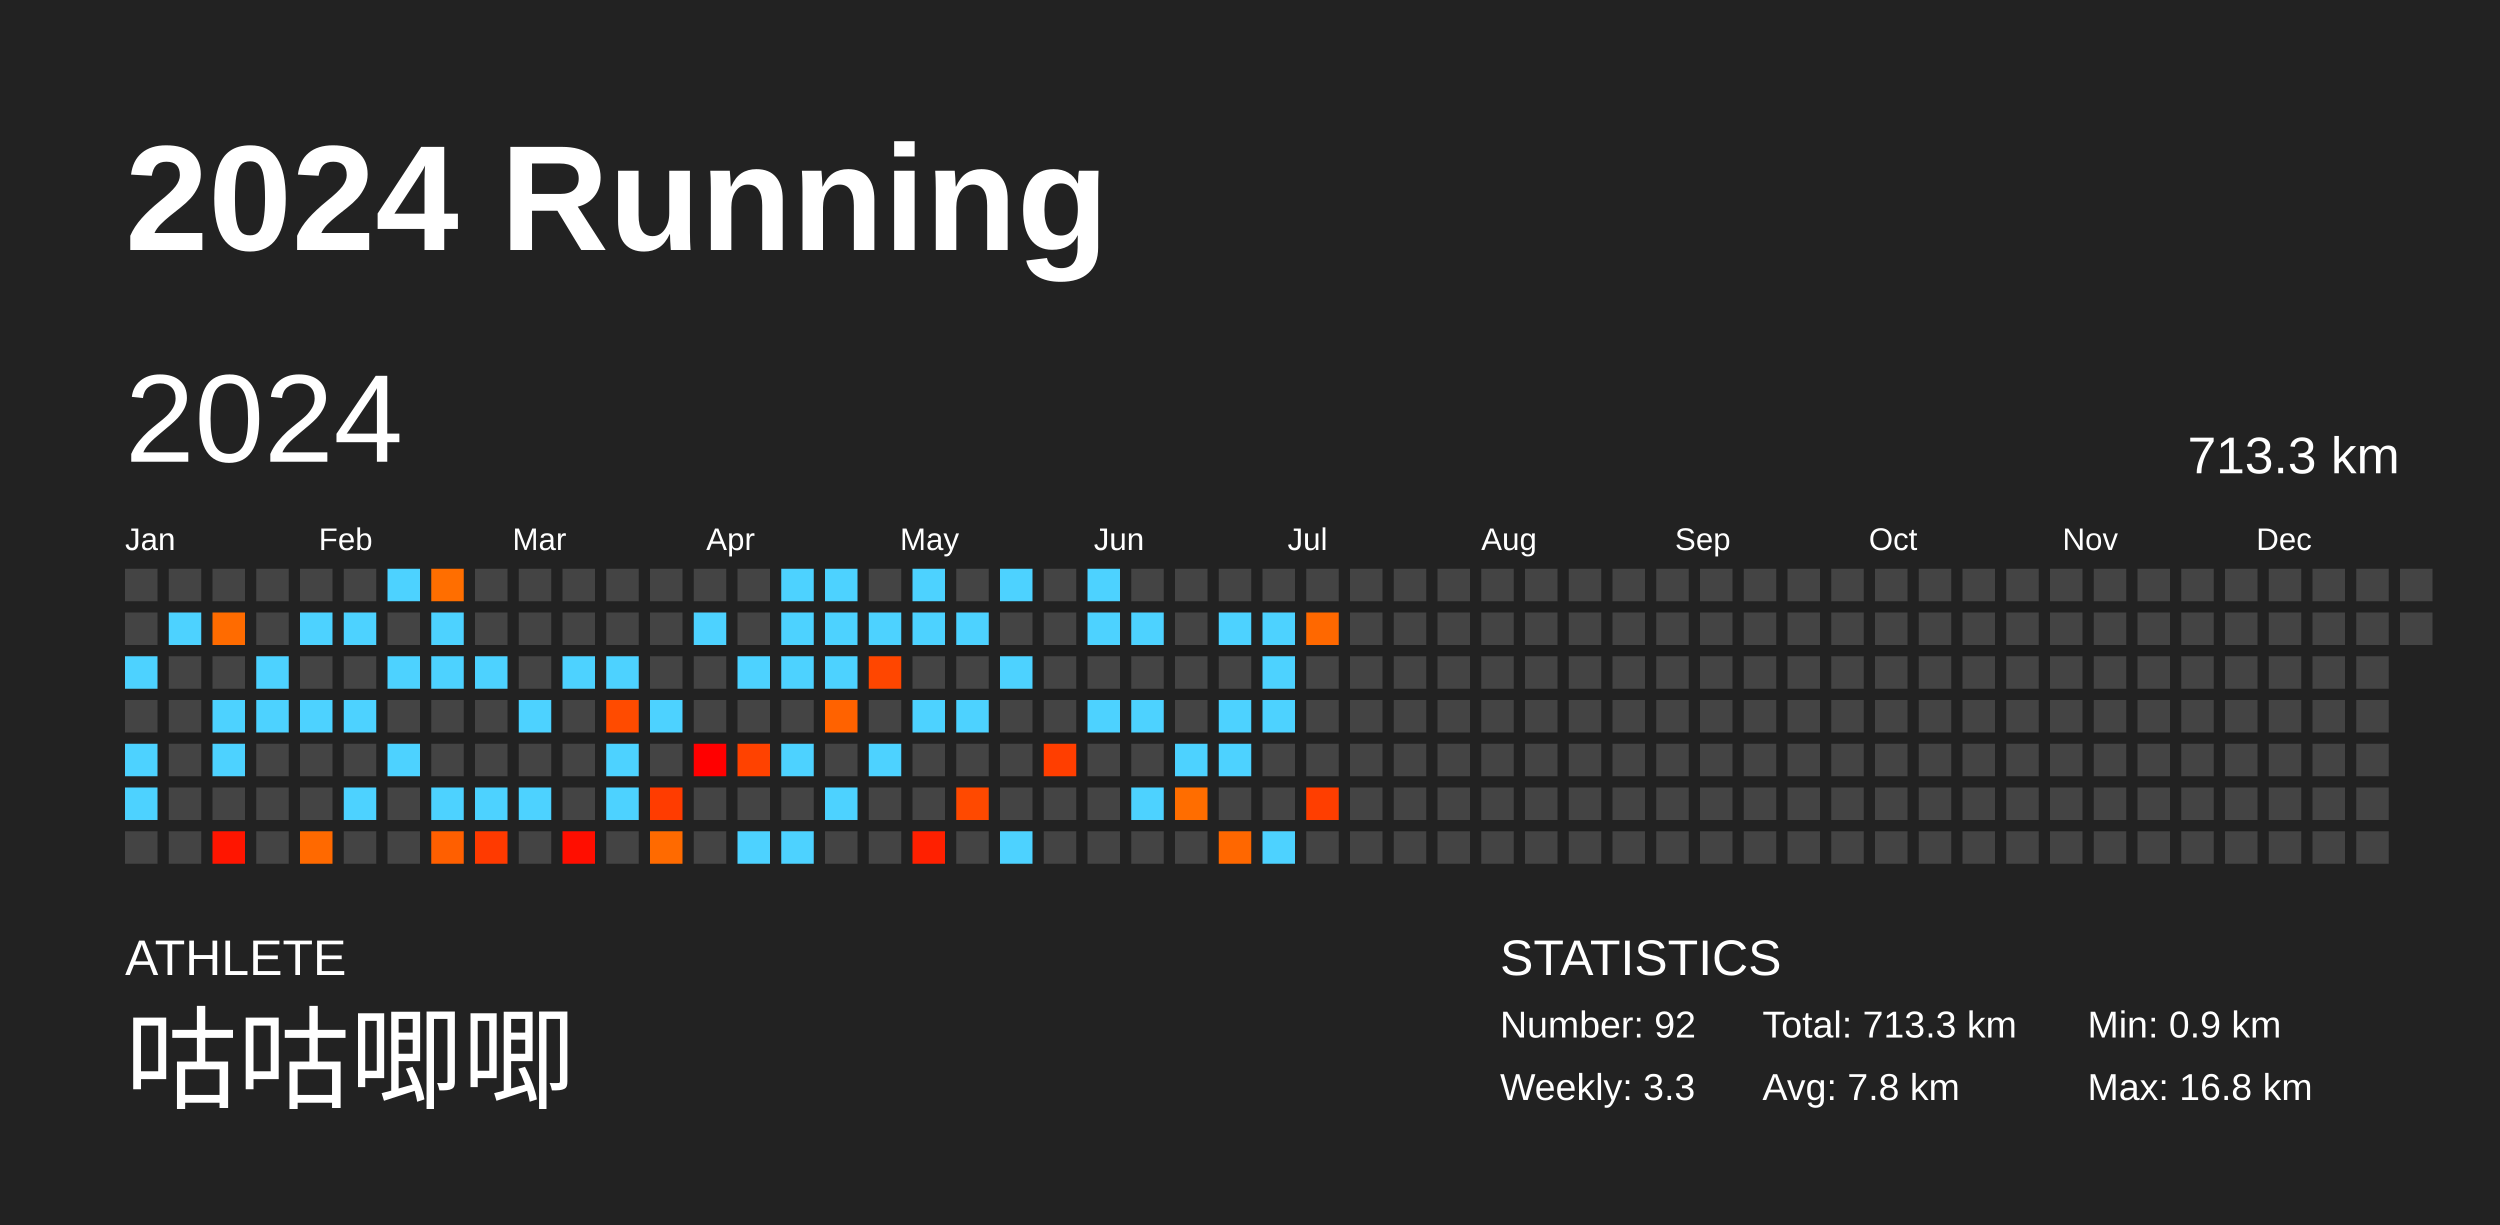
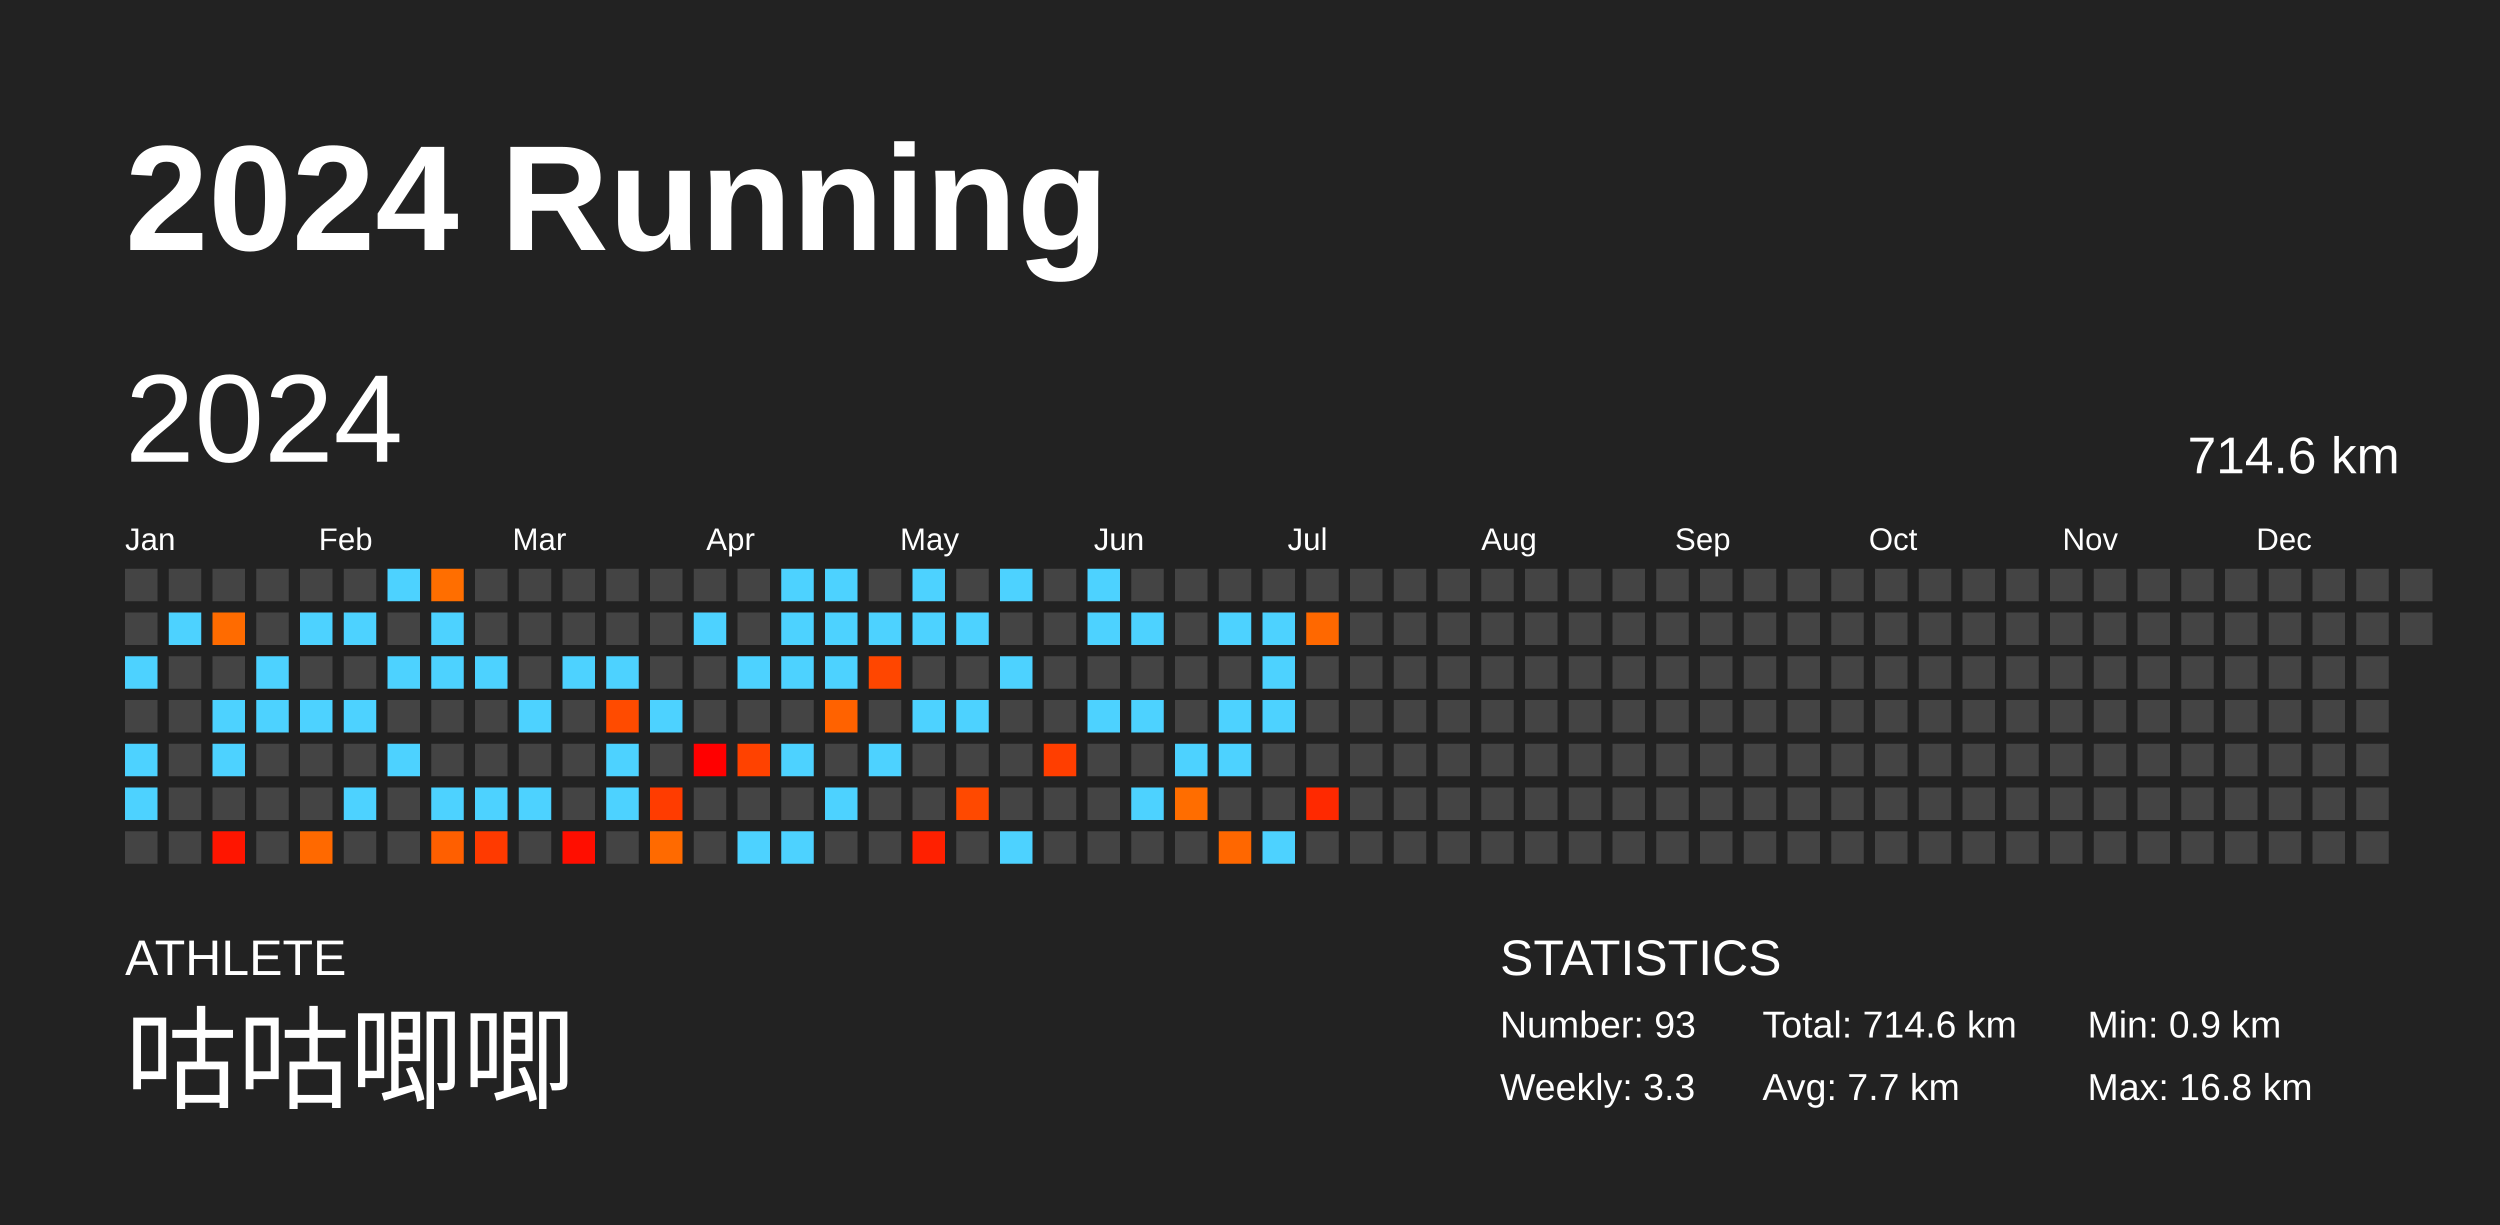
<svg xmlns="http://www.w3.org/2000/svg" baseProfile="full" height="98mm" version="1.1" viewBox="0,0,200,98" width="200mm">
  <defs />
  <rect fill="#222222" height="98" width="200" x="0" y="0" />
  <text fill="#FFFFFF" style="font-size:12px; font-family:Arial; font-weight:bold;" x="10" y="20">2024 Running</text>
  <text fill="#FFFFFF" style="font-size:4px; font-family:Arial" x="10" y="78">ATHLETE</text>
  <text fill="#FFFFFF" style="font-size:9px; font-family:Arial" x="10" y="88">咕咕唧唧</text>
  <text fill="#FFFFFF" style="font-size:4px; font-family:Arial" x="120" y="78">STATISTICS</text>
-   <text fill="#FFFFFF" style="font-size:3px; font-family:Arial" x="120" y="83">Number: 92</text>
+   <text fill="#FFFFFF" style="font-size:3px; font-family:Arial" x="120" y="83">Number: 93</text>
  <text fill="#FFFFFF" style="font-size:3px; font-family:Arial" x="120" y="88">Weekly: 3.3</text>
-   <text fill="#FFFFFF" style="font-size:3px; font-family:Arial" x="141" y="83">Total: 713.3 km</text>
-   <text fill="#FFFFFF" style="font-size:3px; font-family:Arial" x="141" y="88">Avg: 7.8 km</text>
+   <text fill="#FFFFFF" style="font-size:3px; font-family:Arial" x="141" y="83">Total: 714.6 km</text>
+   <text fill="#FFFFFF" style="font-size:3px; font-family:Arial" x="141" y="88">Avg: 7.7 km</text>
  <text fill="#FFFFFF" style="font-size:3px; font-family:Arial" x="167" y="83">Min: 0.9 km</text>
  <text fill="#FFFFFF" style="font-size:3px; font-family:Arial" x="167" y="88">Max: 16.8 km</text>
  <text dominant-baseline="hanging" fill="#FFFFFF" style="font-size:10.0px; font-family:Arial;" x="10" y="30">2024</text>
-   <text dominant-baseline="hanging" fill="#FFFFFF" style="font-size:4.125px; font-family:Arial;" x="175" y="35">713.3 km</text>
+   <text dominant-baseline="hanging" fill="#FFFFFF" style="font-size:4.125px; font-family:Arial;" x="175" y="35">714.6 km</text>
  <text fill="#FFFFFF" style="font-size:2.5px; font-family:Arial" x="10.0" y="44">Jan</text>
  <text fill="#FFFFFF" style="font-size:2.5px; font-family:Arial" x="25.5" y="44">Feb</text>
  <text fill="#FFFFFF" style="font-size:2.5px; font-family:Arial" x="41.0" y="44">Mar</text>
  <text fill="#FFFFFF" style="font-size:2.5px; font-family:Arial" x="56.5" y="44">Apr</text>
  <text fill="#FFFFFF" style="font-size:2.5px; font-family:Arial" x="72.0" y="44">May</text>
  <text fill="#FFFFFF" style="font-size:2.5px; font-family:Arial" x="87.5" y="44">Jun</text>
  <text fill="#FFFFFF" style="font-size:2.5px; font-family:Arial" x="103.0" y="44">Jul</text>
  <text fill="#FFFFFF" style="font-size:2.5px; font-family:Arial" x="118.5" y="44">Aug</text>
  <text fill="#FFFFFF" style="font-size:2.5px; font-family:Arial" x="134.0" y="44">Sep</text>
  <text fill="#FFFFFF" style="font-size:2.5px; font-family:Arial" x="149.5" y="44">Oct</text>
  <text fill="#FFFFFF" style="font-size:2.5px; font-family:Arial" x="165.0" y="44">Nov</text>
  <text fill="#FFFFFF" style="font-size:2.5px; font-family:Arial" x="180.5" y="44">Dec</text>
  <rect fill="#444444" height="2.6" width="2.6" x="10.0" y="45.5" />
  <rect fill="#444444" height="2.6" width="2.6" x="10.0" y="49.0" />
  <rect fill="#4dd2ff" height="2.6" width="2.6" x="10.0" y="52.5" />
  <rect fill="#444444" height="2.6" width="2.6" x="10.0" y="56.0" />
  <rect fill="#4dd2ff" height="2.6" width="2.6" x="10.0" y="59.5" />
  <rect fill="#4dd2ff" height="2.6" width="2.6" x="10.0" y="63.0" />
  <rect fill="#444444" height="2.6" width="2.6" x="10.0" y="66.5" />
  <rect fill="#444444" height="2.6" width="2.6" x="13.5" y="45.5" />
  <rect fill="#4dd2ff" height="2.6" width="2.6" x="13.5" y="49.0" />
  <rect fill="#444444" height="2.6" width="2.6" x="13.5" y="52.5" />
  <rect fill="#444444" height="2.6" width="2.6" x="13.5" y="56.0" />
  <rect fill="#444444" height="2.6" width="2.6" x="13.5" y="59.5" />
  <rect fill="#444444" height="2.6" width="2.6" x="13.5" y="63.0" />
  <rect fill="#444444" height="2.6" width="2.6" x="13.5" y="66.5" />
  <rect fill="#444444" height="2.6" width="2.6" x="17.0" y="45.5" />
  <rect fill="#ff6b00" height="2.6" width="2.6" x="17.0" y="49.0" />
  <rect fill="#444444" height="2.6" width="2.6" x="17.0" y="52.5" />
  <rect fill="#4dd2ff" height="2.6" width="2.6" x="17.0" y="56.0" />
  <rect fill="#4dd2ff" height="2.6" width="2.6" x="17.0" y="59.5" />
  <rect fill="#444444" height="2.6" width="2.6" x="17.0" y="63.0" />
  <rect fill="#ff1500" height="2.6" width="2.6" x="17.0" y="66.5" />
  <rect fill="#444444" height="2.6" width="2.6" x="20.5" y="45.5" />
  <rect fill="#444444" height="2.6" width="2.6" x="20.5" y="49.0" />
  <rect fill="#4dd2ff" height="2.6" width="2.6" x="20.5" y="52.5" />
  <rect fill="#4dd2ff" height="2.6" width="2.6" x="20.5" y="56.0" />
  <rect fill="#444444" height="2.6" width="2.6" x="20.5" y="59.5" />
  <rect fill="#444444" height="2.6" width="2.6" x="20.5" y="63.0" />
  <rect fill="#444444" height="2.6" width="2.6" x="20.5" y="66.5" />
  <rect fill="#444444" height="2.6" width="2.6" x="24.0" y="45.5" />
  <rect fill="#4dd2ff" height="2.6" width="2.6" x="24.0" y="49.0" />
  <rect fill="#444444" height="2.6" width="2.6" x="24.0" y="52.5" />
  <rect fill="#4dd2ff" height="2.6" width="2.6" x="24.0" y="56.0" />
  <rect fill="#444444" height="2.6" width="2.6" x="24.0" y="59.5" />
  <rect fill="#444444" height="2.6" width="2.6" x="24.0" y="63.0" />
  <rect fill="#ff6900" height="2.6" width="2.6" x="24.0" y="66.5" />
  <rect fill="#444444" height="2.6" width="2.6" x="27.5" y="45.5" />
  <rect fill="#4dd2ff" height="2.6" width="2.6" x="27.5" y="49.0" />
  <rect fill="#444444" height="2.6" width="2.6" x="27.5" y="52.5" />
  <rect fill="#4dd2ff" height="2.6" width="2.6" x="27.5" y="56.0" />
  <rect fill="#444444" height="2.6" width="2.6" x="27.5" y="59.5" />
  <rect fill="#4dd2ff" height="2.6" width="2.6" x="27.5" y="63.0" />
  <rect fill="#444444" height="2.6" width="2.6" x="27.5" y="66.5" />
  <rect fill="#4dd2ff" height="2.6" width="2.6" x="31.0" y="45.5" />
  <rect fill="#444444" height="2.6" width="2.6" x="31.0" y="49.0" />
  <rect fill="#4dd2ff" height="2.6" width="2.6" x="31.0" y="52.5" />
  <rect fill="#444444" height="2.6" width="2.6" x="31.0" y="56.0" />
  <rect fill="#4dd2ff" height="2.6" width="2.6" x="31.0" y="59.5" />
  <rect fill="#444444" height="2.6" width="2.6" x="31.0" y="63.0" />
  <rect fill="#444444" height="2.6" width="2.6" x="31.0" y="66.5" />
  <rect fill="#ff6e00" height="2.6" width="2.6" x="34.5" y="45.5" />
  <rect fill="#4dd2ff" height="2.6" width="2.6" x="34.5" y="49.0" />
  <rect fill="#4dd2ff" height="2.6" width="2.6" x="34.5" y="52.5" />
  <rect fill="#444444" height="2.6" width="2.6" x="34.5" y="56.0" />
  <rect fill="#444444" height="2.6" width="2.6" x="34.5" y="59.5" />
  <rect fill="#4dd2ff" height="2.6" width="2.6" x="34.5" y="63.0" />
  <rect fill="#ff5f00" height="2.6" width="2.6" x="34.5" y="66.5" />
  <rect fill="#444444" height="2.6" width="2.6" x="38.0" y="45.5" />
  <rect fill="#444444" height="2.6" width="2.6" x="38.0" y="49.0" />
  <rect fill="#4dd2ff" height="2.6" width="2.6" x="38.0" y="52.5" />
  <rect fill="#444444" height="2.6" width="2.6" x="38.0" y="56.0" />
  <rect fill="#444444" height="2.6" width="2.6" x="38.0" y="59.5" />
  <rect fill="#4dd2ff" height="2.6" width="2.6" x="38.0" y="63.0" />
  <rect fill="#ff3a00" height="2.6" width="2.6" x="38.0" y="66.5" />
  <rect fill="#444444" height="2.6" width="2.6" x="41.5" y="45.5" />
  <rect fill="#444444" height="2.6" width="2.6" x="41.5" y="49.0" />
  <rect fill="#444444" height="2.6" width="2.6" x="41.5" y="52.5" />
  <rect fill="#4dd2ff" height="2.6" width="2.6" x="41.5" y="56.0" />
  <rect fill="#444444" height="2.6" width="2.6" x="41.5" y="59.5" />
  <rect fill="#4dd2ff" height="2.6" width="2.6" x="41.5" y="63.0" />
  <rect fill="#444444" height="2.6" width="2.6" x="41.5" y="66.5" />
  <rect fill="#444444" height="2.6" width="2.6" x="45.0" y="45.5" />
  <rect fill="#444444" height="2.6" width="2.6" x="45.0" y="49.0" />
  <rect fill="#4dd2ff" height="2.6" width="2.6" x="45.0" y="52.5" />
  <rect fill="#444444" height="2.6" width="2.6" x="45.0" y="56.0" />
  <rect fill="#444444" height="2.6" width="2.6" x="45.0" y="59.5" />
  <rect fill="#444444" height="2.6" width="2.6" x="45.0" y="63.0" />
  <rect fill="#ff0e00" height="2.6" width="2.6" x="45.0" y="66.5" />
  <rect fill="#444444" height="2.6" width="2.6" x="48.5" y="45.5" />
  <rect fill="#444444" height="2.6" width="2.6" x="48.5" y="49.0" />
  <rect fill="#4dd2ff" height="2.6" width="2.6" x="48.5" y="52.5" />
  <rect fill="#ff4b00" height="2.6" width="2.6" x="48.5" y="56.0" />
  <rect fill="#4dd2ff" height="2.6" width="2.6" x="48.5" y="59.5" />
  <rect fill="#4dd2ff" height="2.6" width="2.6" x="48.5" y="63.0" />
  <rect fill="#444444" height="2.6" width="2.6" x="48.5" y="66.5" />
  <rect fill="#444444" height="2.6" width="2.6" x="52.0" y="45.5" />
  <rect fill="#444444" height="2.6" width="2.6" x="52.0" y="49.0" />
  <rect fill="#444444" height="2.6" width="2.6" x="52.0" y="52.5" />
  <rect fill="#4dd2ff" height="2.6" width="2.6" x="52.0" y="56.0" />
  <rect fill="#444444" height="2.6" width="2.6" x="52.0" y="59.5" />
  <rect fill="#ff3c00" height="2.6" width="2.6" x="52.0" y="63.0" />
  <rect fill="#ff6a00" height="2.6" width="2.6" x="52.0" y="66.5" />
  <rect fill="#444444" height="2.6" width="2.6" x="55.5" y="45.5" />
  <rect fill="#4dd2ff" height="2.6" width="2.6" x="55.5" y="49.0" />
  <rect fill="#444444" height="2.6" width="2.6" x="55.5" y="52.5" />
  <rect fill="#444444" height="2.6" width="2.6" x="55.5" y="56.0" />
  <rect fill="#ff0000" height="2.6" width="2.6" x="55.5" y="59.5" />
  <rect fill="#444444" height="2.6" width="2.6" x="55.5" y="63.0" />
  <rect fill="#444444" height="2.6" width="2.6" x="55.5" y="66.5" />
  <rect fill="#444444" height="2.6" width="2.6" x="59.0" y="45.5" />
  <rect fill="#444444" height="2.6" width="2.6" x="59.0" y="49.0" />
  <rect fill="#4dd2ff" height="2.6" width="2.6" x="59.0" y="52.5" />
  <rect fill="#444444" height="2.6" width="2.6" x="59.0" y="56.0" />
  <rect fill="#ff4200" height="2.6" width="2.6" x="59.0" y="59.5" />
  <rect fill="#444444" height="2.6" width="2.6" x="59.0" y="63.0" />
  <rect fill="#4dd2ff" height="2.6" width="2.6" x="59.0" y="66.5" />
  <rect fill="#4dd2ff" height="2.6" width="2.6" x="62.5" y="45.5" />
  <rect fill="#4dd2ff" height="2.6" width="2.6" x="62.5" y="49.0" />
  <rect fill="#4dd2ff" height="2.6" width="2.6" x="62.5" y="52.5" />
  <rect fill="#444444" height="2.6" width="2.6" x="62.5" y="56.0" />
  <rect fill="#4dd2ff" height="2.6" width="2.6" x="62.5" y="59.5" />
  <rect fill="#444444" height="2.6" width="2.6" x="62.5" y="63.0" />
  <rect fill="#4dd2ff" height="2.6" width="2.6" x="62.5" y="66.5" />
  <rect fill="#4dd2ff" height="2.6" width="2.6" x="66.0" y="45.5" />
  <rect fill="#4dd2ff" height="2.6" width="2.6" x="66.0" y="49.0" />
  <rect fill="#4dd2ff" height="2.6" width="2.6" x="66.0" y="52.5" />
  <rect fill="#ff6200" height="2.6" width="2.6" x="66.0" y="56.0" />
  <rect fill="#444444" height="2.6" width="2.6" x="66.0" y="59.5" />
  <rect fill="#4dd2ff" height="2.6" width="2.6" x="66.0" y="63.0" />
  <rect fill="#444444" height="2.6" width="2.6" x="66.0" y="66.5" />
  <rect fill="#444444" height="2.6" width="2.6" x="69.5" y="45.5" />
  <rect fill="#4dd2ff" height="2.6" width="2.6" x="69.5" y="49.0" />
  <rect fill="#ff4600" height="2.6" width="2.6" x="69.5" y="52.5" />
  <rect fill="#444444" height="2.6" width="2.6" x="69.5" y="56.0" />
  <rect fill="#4dd2ff" height="2.6" width="2.6" x="69.5" y="59.5" />
  <rect fill="#444444" height="2.6" width="2.6" x="69.5" y="63.0" />
  <rect fill="#444444" height="2.6" width="2.6" x="69.5" y="66.5" />
  <rect fill="#4dd2ff" height="2.6" width="2.6" x="73.0" y="45.5" />
  <rect fill="#4dd2ff" height="2.6" width="2.6" x="73.0" y="49.0" />
  <rect fill="#444444" height="2.6" width="2.6" x="73.0" y="52.5" />
  <rect fill="#4dd2ff" height="2.6" width="2.6" x="73.0" y="56.0" />
  <rect fill="#444444" height="2.6" width="2.6" x="73.0" y="59.5" />
  <rect fill="#444444" height="2.6" width="2.6" x="73.0" y="63.0" />
  <rect fill="#ff2000" height="2.6" width="2.6" x="73.0" y="66.5" />
  <rect fill="#444444" height="2.6" width="2.6" x="76.5" y="45.5" />
  <rect fill="#4dd2ff" height="2.6" width="2.6" x="76.5" y="49.0" />
  <rect fill="#444444" height="2.6" width="2.6" x="76.5" y="52.5" />
  <rect fill="#4dd2ff" height="2.6" width="2.6" x="76.5" y="56.0" />
  <rect fill="#444444" height="2.6" width="2.6" x="76.5" y="59.5" />
  <rect fill="#ff4900" height="2.6" width="2.6" x="76.5" y="63.0" />
  <rect fill="#444444" height="2.6" width="2.6" x="76.5" y="66.5" />
  <rect fill="#4dd2ff" height="2.6" width="2.6" x="80.0" y="45.5" />
  <rect fill="#444444" height="2.6" width="2.6" x="80.0" y="49.0" />
  <rect fill="#4dd2ff" height="2.6" width="2.6" x="80.0" y="52.5" />
  <rect fill="#444444" height="2.6" width="2.6" x="80.0" y="56.0" />
  <rect fill="#444444" height="2.6" width="2.6" x="80.0" y="59.5" />
  <rect fill="#444444" height="2.6" width="2.6" x="80.0" y="63.0" />
  <rect fill="#4dd2ff" height="2.6" width="2.6" x="80.0" y="66.5" />
  <rect fill="#444444" height="2.6" width="2.6" x="83.5" y="45.5" />
  <rect fill="#444444" height="2.6" width="2.6" x="83.5" y="49.0" />
  <rect fill="#444444" height="2.6" width="2.6" x="83.5" y="52.5" />
  <rect fill="#444444" height="2.6" width="2.6" x="83.5" y="56.0" />
  <rect fill="#ff3e00" height="2.6" width="2.6" x="83.5" y="59.5" />
  <rect fill="#444444" height="2.6" width="2.6" x="83.5" y="63.0" />
  <rect fill="#444444" height="2.6" width="2.6" x="83.5" y="66.5" />
  <rect fill="#4dd2ff" height="2.6" width="2.6" x="87.0" y="45.5" />
  <rect fill="#4dd2ff" height="2.6" width="2.6" x="87.0" y="49.0" />
  <rect fill="#444444" height="2.6" width="2.6" x="87.0" y="52.5" />
  <rect fill="#4dd2ff" height="2.6" width="2.6" x="87.0" y="56.0" />
  <rect fill="#444444" height="2.6" width="2.6" x="87.0" y="59.5" />
  <rect fill="#444444" height="2.6" width="2.6" x="87.0" y="63.0" />
  <rect fill="#444444" height="2.6" width="2.6" x="87.0" y="66.5" />
  <rect fill="#444444" height="2.6" width="2.6" x="90.5" y="45.5" />
  <rect fill="#4dd2ff" height="2.6" width="2.6" x="90.5" y="49.0" />
  <rect fill="#444444" height="2.6" width="2.6" x="90.5" y="52.5" />
  <rect fill="#4dd2ff" height="2.6" width="2.6" x="90.5" y="56.0" />
  <rect fill="#444444" height="2.6" width="2.6" x="90.5" y="59.5" />
  <rect fill="#4dd2ff" height="2.6" width="2.6" x="90.5" y="63.0" />
  <rect fill="#444444" height="2.6" width="2.6" x="90.5" y="66.5" />
  <rect fill="#444444" height="2.6" width="2.6" x="94.0" y="45.5" />
  <rect fill="#444444" height="2.6" width="2.6" x="94.0" y="49.0" />
  <rect fill="#444444" height="2.6" width="2.6" x="94.0" y="52.5" />
  <rect fill="#444444" height="2.6" width="2.6" x="94.0" y="56.0" />
  <rect fill="#4dd2ff" height="2.6" width="2.6" x="94.0" y="59.5" />
  <rect fill="#ff6d00" height="2.6" width="2.6" x="94.0" y="63.0" />
  <rect fill="#444444" height="2.6" width="2.6" x="94.0" y="66.5" />
  <rect fill="#444444" height="2.6" width="2.6" x="97.5" y="45.5" />
  <rect fill="#4dd2ff" height="2.6" width="2.6" x="97.5" y="49.0" />
  <rect fill="#444444" height="2.6" width="2.6" x="97.5" y="52.5" />
  <rect fill="#4dd2ff" height="2.6" width="2.6" x="97.5" y="56.0" />
  <rect fill="#4dd2ff" height="2.6" width="2.6" x="97.5" y="59.5" />
  <rect fill="#444444" height="2.6" width="2.6" x="97.5" y="63.0" />
  <rect fill="#ff6700" height="2.6" width="2.6" x="97.5" y="66.5" />
  <rect fill="#444444" height="2.6" width="2.6" x="101.0" y="45.5" />
  <rect fill="#4dd2ff" height="2.6" width="2.6" x="101.0" y="49.0" />
  <rect fill="#4dd2ff" height="2.6" width="2.6" x="101.0" y="52.5" />
  <rect fill="#4dd2ff" height="2.6" width="2.6" x="101.0" y="56.0" />
  <rect fill="#444444" height="2.6" width="2.6" x="101.0" y="59.5" />
  <rect fill="#444444" height="2.6" width="2.6" x="101.0" y="63.0" />
  <rect fill="#4dd2ff" height="2.6" width="2.6" x="101.0" y="66.5" />
  <rect fill="#444444" height="2.6" width="2.6" x="104.5" y="45.5" />
  <rect fill="#ff6800" height="2.6" width="2.6" x="104.5" y="49.0" />
  <rect fill="#444444" height="2.6" width="2.6" x="104.5" y="52.5" />
  <rect fill="#444444" height="2.6" width="2.6" x="104.5" y="56.0" />
  <rect fill="#444444" height="2.6" width="2.6" x="104.5" y="59.5" />
-   <rect fill="#ff3e00" height="2.6" width="2.6" x="104.5" y="63.0" />
+   <rect fill="#ff2900" height="2.6" width="2.6" x="104.5" y="63.0" />
  <rect fill="#444444" height="2.6" width="2.6" x="104.5" y="66.5" />
  <rect fill="#444444" height="2.6" width="2.6" x="108.0" y="45.5" />
  <rect fill="#444444" height="2.6" width="2.6" x="108.0" y="49.0" />
  <rect fill="#444444" height="2.6" width="2.6" x="108.0" y="52.5" />
  <rect fill="#444444" height="2.6" width="2.6" x="108.0" y="56.0" />
  <rect fill="#444444" height="2.6" width="2.6" x="108.0" y="59.5" />
  <rect fill="#444444" height="2.6" width="2.6" x="108.0" y="63.0" />
  <rect fill="#444444" height="2.6" width="2.6" x="108.0" y="66.5" />
  <rect fill="#444444" height="2.6" width="2.6" x="111.5" y="45.5" />
  <rect fill="#444444" height="2.6" width="2.6" x="111.5" y="49.0" />
  <rect fill="#444444" height="2.6" width="2.6" x="111.5" y="52.5" />
  <rect fill="#444444" height="2.6" width="2.6" x="111.5" y="56.0" />
  <rect fill="#444444" height="2.6" width="2.6" x="111.5" y="59.5" />
  <rect fill="#444444" height="2.6" width="2.6" x="111.5" y="63.0" />
  <rect fill="#444444" height="2.6" width="2.6" x="111.5" y="66.5" />
  <rect fill="#444444" height="2.6" width="2.6" x="115.0" y="45.5" />
  <rect fill="#444444" height="2.6" width="2.6" x="115.0" y="49.0" />
  <rect fill="#444444" height="2.6" width="2.6" x="115.0" y="52.5" />
  <rect fill="#444444" height="2.6" width="2.6" x="115.0" y="56.0" />
  <rect fill="#444444" height="2.6" width="2.6" x="115.0" y="59.5" />
  <rect fill="#444444" height="2.6" width="2.6" x="115.0" y="63.0" />
  <rect fill="#444444" height="2.6" width="2.6" x="115.0" y="66.5" />
  <rect fill="#444444" height="2.6" width="2.6" x="118.5" y="45.5" />
  <rect fill="#444444" height="2.6" width="2.6" x="118.5" y="49.0" />
  <rect fill="#444444" height="2.6" width="2.6" x="118.5" y="52.5" />
  <rect fill="#444444" height="2.6" width="2.6" x="118.5" y="56.0" />
  <rect fill="#444444" height="2.6" width="2.6" x="118.5" y="59.5" />
  <rect fill="#444444" height="2.6" width="2.6" x="118.5" y="63.0" />
  <rect fill="#444444" height="2.6" width="2.6" x="118.5" y="66.5" />
  <rect fill="#444444" height="2.6" width="2.6" x="122.0" y="45.5" />
  <rect fill="#444444" height="2.6" width="2.6" x="122.0" y="49.0" />
  <rect fill="#444444" height="2.6" width="2.6" x="122.0" y="52.5" />
  <rect fill="#444444" height="2.6" width="2.6" x="122.0" y="56.0" />
  <rect fill="#444444" height="2.6" width="2.6" x="122.0" y="59.5" />
  <rect fill="#444444" height="2.6" width="2.6" x="122.0" y="63.0" />
  <rect fill="#444444" height="2.6" width="2.6" x="122.0" y="66.5" />
  <rect fill="#444444" height="2.6" width="2.6" x="125.5" y="45.5" />
  <rect fill="#444444" height="2.6" width="2.6" x="125.5" y="49.0" />
  <rect fill="#444444" height="2.6" width="2.6" x="125.5" y="52.5" />
  <rect fill="#444444" height="2.6" width="2.6" x="125.5" y="56.0" />
  <rect fill="#444444" height="2.6" width="2.6" x="125.5" y="59.5" />
  <rect fill="#444444" height="2.6" width="2.6" x="125.5" y="63.0" />
  <rect fill="#444444" height="2.6" width="2.6" x="125.5" y="66.5" />
  <rect fill="#444444" height="2.6" width="2.6" x="129.0" y="45.5" />
  <rect fill="#444444" height="2.6" width="2.6" x="129.0" y="49.0" />
  <rect fill="#444444" height="2.6" width="2.6" x="129.0" y="52.5" />
  <rect fill="#444444" height="2.6" width="2.6" x="129.0" y="56.0" />
  <rect fill="#444444" height="2.6" width="2.6" x="129.0" y="59.5" />
  <rect fill="#444444" height="2.6" width="2.6" x="129.0" y="63.0" />
  <rect fill="#444444" height="2.6" width="2.6" x="129.0" y="66.5" />
  <rect fill="#444444" height="2.6" width="2.6" x="132.5" y="45.5" />
  <rect fill="#444444" height="2.6" width="2.6" x="132.5" y="49.0" />
  <rect fill="#444444" height="2.6" width="2.6" x="132.5" y="52.5" />
  <rect fill="#444444" height="2.6" width="2.6" x="132.5" y="56.0" />
  <rect fill="#444444" height="2.6" width="2.6" x="132.5" y="59.5" />
  <rect fill="#444444" height="2.6" width="2.6" x="132.5" y="63.0" />
  <rect fill="#444444" height="2.6" width="2.6" x="132.5" y="66.5" />
  <rect fill="#444444" height="2.6" width="2.6" x="136.0" y="45.5" />
  <rect fill="#444444" height="2.6" width="2.6" x="136.0" y="49.0" />
  <rect fill="#444444" height="2.6" width="2.6" x="136.0" y="52.5" />
  <rect fill="#444444" height="2.6" width="2.6" x="136.0" y="56.0" />
  <rect fill="#444444" height="2.6" width="2.6" x="136.0" y="59.5" />
  <rect fill="#444444" height="2.6" width="2.6" x="136.0" y="63.0" />
  <rect fill="#444444" height="2.6" width="2.6" x="136.0" y="66.5" />
  <rect fill="#444444" height="2.6" width="2.6" x="139.5" y="45.5" />
  <rect fill="#444444" height="2.6" width="2.6" x="139.5" y="49.0" />
  <rect fill="#444444" height="2.6" width="2.6" x="139.5" y="52.5" />
  <rect fill="#444444" height="2.6" width="2.6" x="139.5" y="56.0" />
  <rect fill="#444444" height="2.6" width="2.6" x="139.5" y="59.5" />
  <rect fill="#444444" height="2.6" width="2.6" x="139.5" y="63.0" />
  <rect fill="#444444" height="2.6" width="2.6" x="139.5" y="66.5" />
  <rect fill="#444444" height="2.6" width="2.6" x="143.0" y="45.5" />
  <rect fill="#444444" height="2.6" width="2.6" x="143.0" y="49.0" />
  <rect fill="#444444" height="2.6" width="2.6" x="143.0" y="52.5" />
  <rect fill="#444444" height="2.6" width="2.6" x="143.0" y="56.0" />
  <rect fill="#444444" height="2.6" width="2.6" x="143.0" y="59.5" />
  <rect fill="#444444" height="2.6" width="2.6" x="143.0" y="63.0" />
  <rect fill="#444444" height="2.6" width="2.6" x="143.0" y="66.5" />
  <rect fill="#444444" height="2.6" width="2.6" x="146.5" y="45.5" />
  <rect fill="#444444" height="2.6" width="2.6" x="146.5" y="49.0" />
  <rect fill="#444444" height="2.6" width="2.6" x="146.5" y="52.5" />
  <rect fill="#444444" height="2.6" width="2.6" x="146.5" y="56.0" />
  <rect fill="#444444" height="2.6" width="2.6" x="146.5" y="59.5" />
  <rect fill="#444444" height="2.6" width="2.6" x="146.5" y="63.0" />
  <rect fill="#444444" height="2.6" width="2.6" x="146.5" y="66.5" />
  <rect fill="#444444" height="2.6" width="2.6" x="150.0" y="45.5" />
  <rect fill="#444444" height="2.6" width="2.6" x="150.0" y="49.0" />
  <rect fill="#444444" height="2.6" width="2.6" x="150.0" y="52.5" />
  <rect fill="#444444" height="2.6" width="2.6" x="150.0" y="56.0" />
  <rect fill="#444444" height="2.6" width="2.6" x="150.0" y="59.5" />
  <rect fill="#444444" height="2.6" width="2.6" x="150.0" y="63.0" />
  <rect fill="#444444" height="2.6" width="2.6" x="150.0" y="66.5" />
  <rect fill="#444444" height="2.6" width="2.6" x="153.5" y="45.5" />
  <rect fill="#444444" height="2.6" width="2.6" x="153.5" y="49.0" />
  <rect fill="#444444" height="2.6" width="2.6" x="153.5" y="52.5" />
  <rect fill="#444444" height="2.6" width="2.6" x="153.5" y="56.0" />
  <rect fill="#444444" height="2.6" width="2.6" x="153.5" y="59.5" />
  <rect fill="#444444" height="2.6" width="2.6" x="153.5" y="63.0" />
  <rect fill="#444444" height="2.6" width="2.6" x="153.5" y="66.5" />
  <rect fill="#444444" height="2.6" width="2.6" x="157.0" y="45.5" />
  <rect fill="#444444" height="2.6" width="2.6" x="157.0" y="49.0" />
  <rect fill="#444444" height="2.6" width="2.6" x="157.0" y="52.5" />
  <rect fill="#444444" height="2.6" width="2.6" x="157.0" y="56.0" />
  <rect fill="#444444" height="2.6" width="2.6" x="157.0" y="59.5" />
  <rect fill="#444444" height="2.6" width="2.6" x="157.0" y="63.0" />
  <rect fill="#444444" height="2.6" width="2.6" x="157.0" y="66.5" />
  <rect fill="#444444" height="2.6" width="2.6" x="160.5" y="45.5" />
  <rect fill="#444444" height="2.6" width="2.6" x="160.5" y="49.0" />
  <rect fill="#444444" height="2.6" width="2.6" x="160.5" y="52.5" />
  <rect fill="#444444" height="2.6" width="2.6" x="160.5" y="56.0" />
  <rect fill="#444444" height="2.6" width="2.6" x="160.5" y="59.5" />
  <rect fill="#444444" height="2.6" width="2.6" x="160.5" y="63.0" />
  <rect fill="#444444" height="2.6" width="2.6" x="160.5" y="66.5" />
  <rect fill="#444444" height="2.6" width="2.6" x="164.0" y="45.5" />
  <rect fill="#444444" height="2.6" width="2.6" x="164.0" y="49.0" />
  <rect fill="#444444" height="2.6" width="2.6" x="164.0" y="52.5" />
  <rect fill="#444444" height="2.6" width="2.6" x="164.0" y="56.0" />
  <rect fill="#444444" height="2.6" width="2.6" x="164.0" y="59.5" />
  <rect fill="#444444" height="2.6" width="2.6" x="164.0" y="63.0" />
  <rect fill="#444444" height="2.6" width="2.6" x="164.0" y="66.5" />
  <rect fill="#444444" height="2.6" width="2.6" x="167.5" y="45.5" />
  <rect fill="#444444" height="2.6" width="2.6" x="167.5" y="49.0" />
  <rect fill="#444444" height="2.6" width="2.6" x="167.5" y="52.5" />
  <rect fill="#444444" height="2.6" width="2.6" x="167.5" y="56.0" />
  <rect fill="#444444" height="2.6" width="2.6" x="167.5" y="59.5" />
  <rect fill="#444444" height="2.6" width="2.6" x="167.5" y="63.0" />
  <rect fill="#444444" height="2.6" width="2.6" x="167.5" y="66.5" />
  <rect fill="#444444" height="2.6" width="2.6" x="171.0" y="45.5" />
  <rect fill="#444444" height="2.6" width="2.6" x="171.0" y="49.0" />
  <rect fill="#444444" height="2.6" width="2.6" x="171.0" y="52.5" />
  <rect fill="#444444" height="2.6" width="2.6" x="171.0" y="56.0" />
  <rect fill="#444444" height="2.6" width="2.6" x="171.0" y="59.5" />
  <rect fill="#444444" height="2.6" width="2.6" x="171.0" y="63.0" />
  <rect fill="#444444" height="2.6" width="2.6" x="171.0" y="66.5" />
  <rect fill="#444444" height="2.6" width="2.6" x="174.5" y="45.5" />
  <rect fill="#444444" height="2.6" width="2.6" x="174.5" y="49.0" />
  <rect fill="#444444" height="2.6" width="2.6" x="174.5" y="52.5" />
  <rect fill="#444444" height="2.6" width="2.6" x="174.5" y="56.0" />
  <rect fill="#444444" height="2.6" width="2.6" x="174.5" y="59.5" />
  <rect fill="#444444" height="2.6" width="2.6" x="174.5" y="63.0" />
  <rect fill="#444444" height="2.6" width="2.6" x="174.5" y="66.5" />
  <rect fill="#444444" height="2.6" width="2.6" x="178.0" y="45.5" />
  <rect fill="#444444" height="2.6" width="2.6" x="178.0" y="49.0" />
  <rect fill="#444444" height="2.6" width="2.6" x="178.0" y="52.5" />
  <rect fill="#444444" height="2.6" width="2.6" x="178.0" y="56.0" />
  <rect fill="#444444" height="2.6" width="2.6" x="178.0" y="59.5" />
  <rect fill="#444444" height="2.6" width="2.6" x="178.0" y="63.0" />
  <rect fill="#444444" height="2.6" width="2.6" x="178.0" y="66.5" />
  <rect fill="#444444" height="2.6" width="2.6" x="181.5" y="45.5" />
  <rect fill="#444444" height="2.6" width="2.6" x="181.5" y="49.0" />
  <rect fill="#444444" height="2.6" width="2.6" x="181.5" y="52.5" />
  <rect fill="#444444" height="2.6" width="2.6" x="181.5" y="56.0" />
  <rect fill="#444444" height="2.6" width="2.6" x="181.5" y="59.5" />
  <rect fill="#444444" height="2.6" width="2.6" x="181.5" y="63.0" />
  <rect fill="#444444" height="2.6" width="2.6" x="181.5" y="66.5" />
  <rect fill="#444444" height="2.6" width="2.6" x="185.0" y="45.5" />
  <rect fill="#444444" height="2.6" width="2.6" x="185.0" y="49.0" />
  <rect fill="#444444" height="2.6" width="2.6" x="185.0" y="52.5" />
  <rect fill="#444444" height="2.6" width="2.6" x="185.0" y="56.0" />
  <rect fill="#444444" height="2.6" width="2.6" x="185.0" y="59.5" />
  <rect fill="#444444" height="2.6" width="2.6" x="185.0" y="63.0" />
  <rect fill="#444444" height="2.6" width="2.6" x="185.0" y="66.5" />
  <rect fill="#444444" height="2.6" width="2.6" x="188.5" y="45.5" />
  <rect fill="#444444" height="2.6" width="2.6" x="188.5" y="49.0" />
  <rect fill="#444444" height="2.6" width="2.6" x="188.5" y="52.5" />
  <rect fill="#444444" height="2.6" width="2.6" x="188.5" y="56.0" />
  <rect fill="#444444" height="2.6" width="2.6" x="188.5" y="59.5" />
  <rect fill="#444444" height="2.6" width="2.6" x="188.5" y="63.0" />
  <rect fill="#444444" height="2.6" width="2.6" x="188.5" y="66.5" />
  <rect fill="#444444" height="2.6" width="2.6" x="192.0" y="45.5" />
  <rect fill="#444444" height="2.6" width="2.6" x="192.0" y="49.0" />
</svg>
